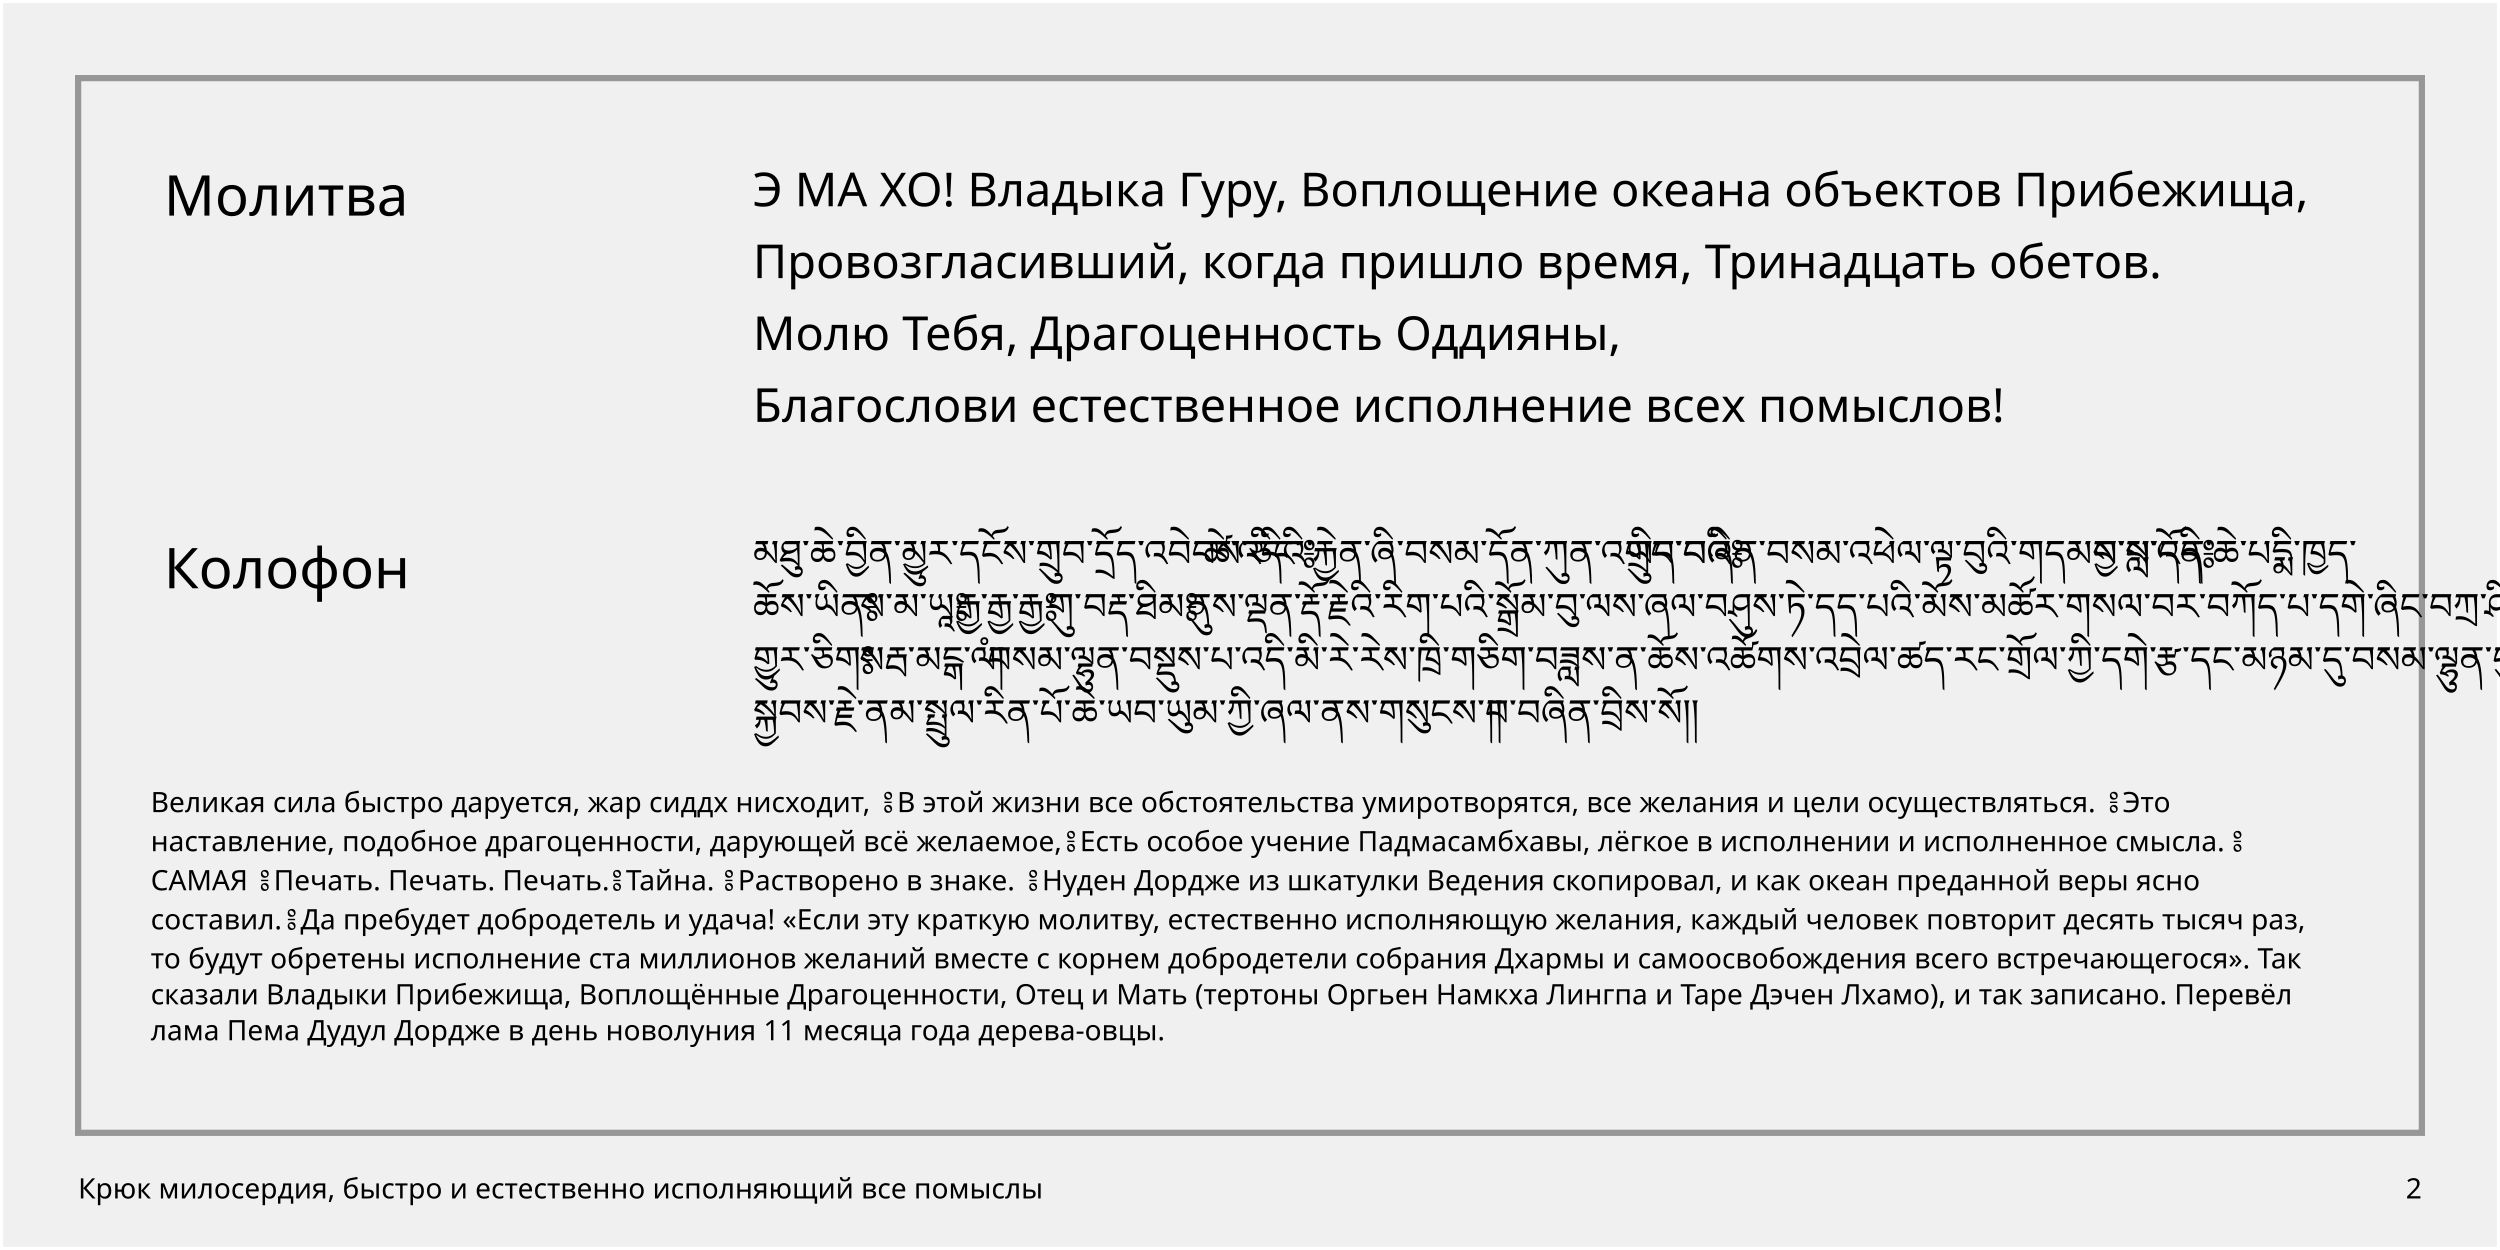
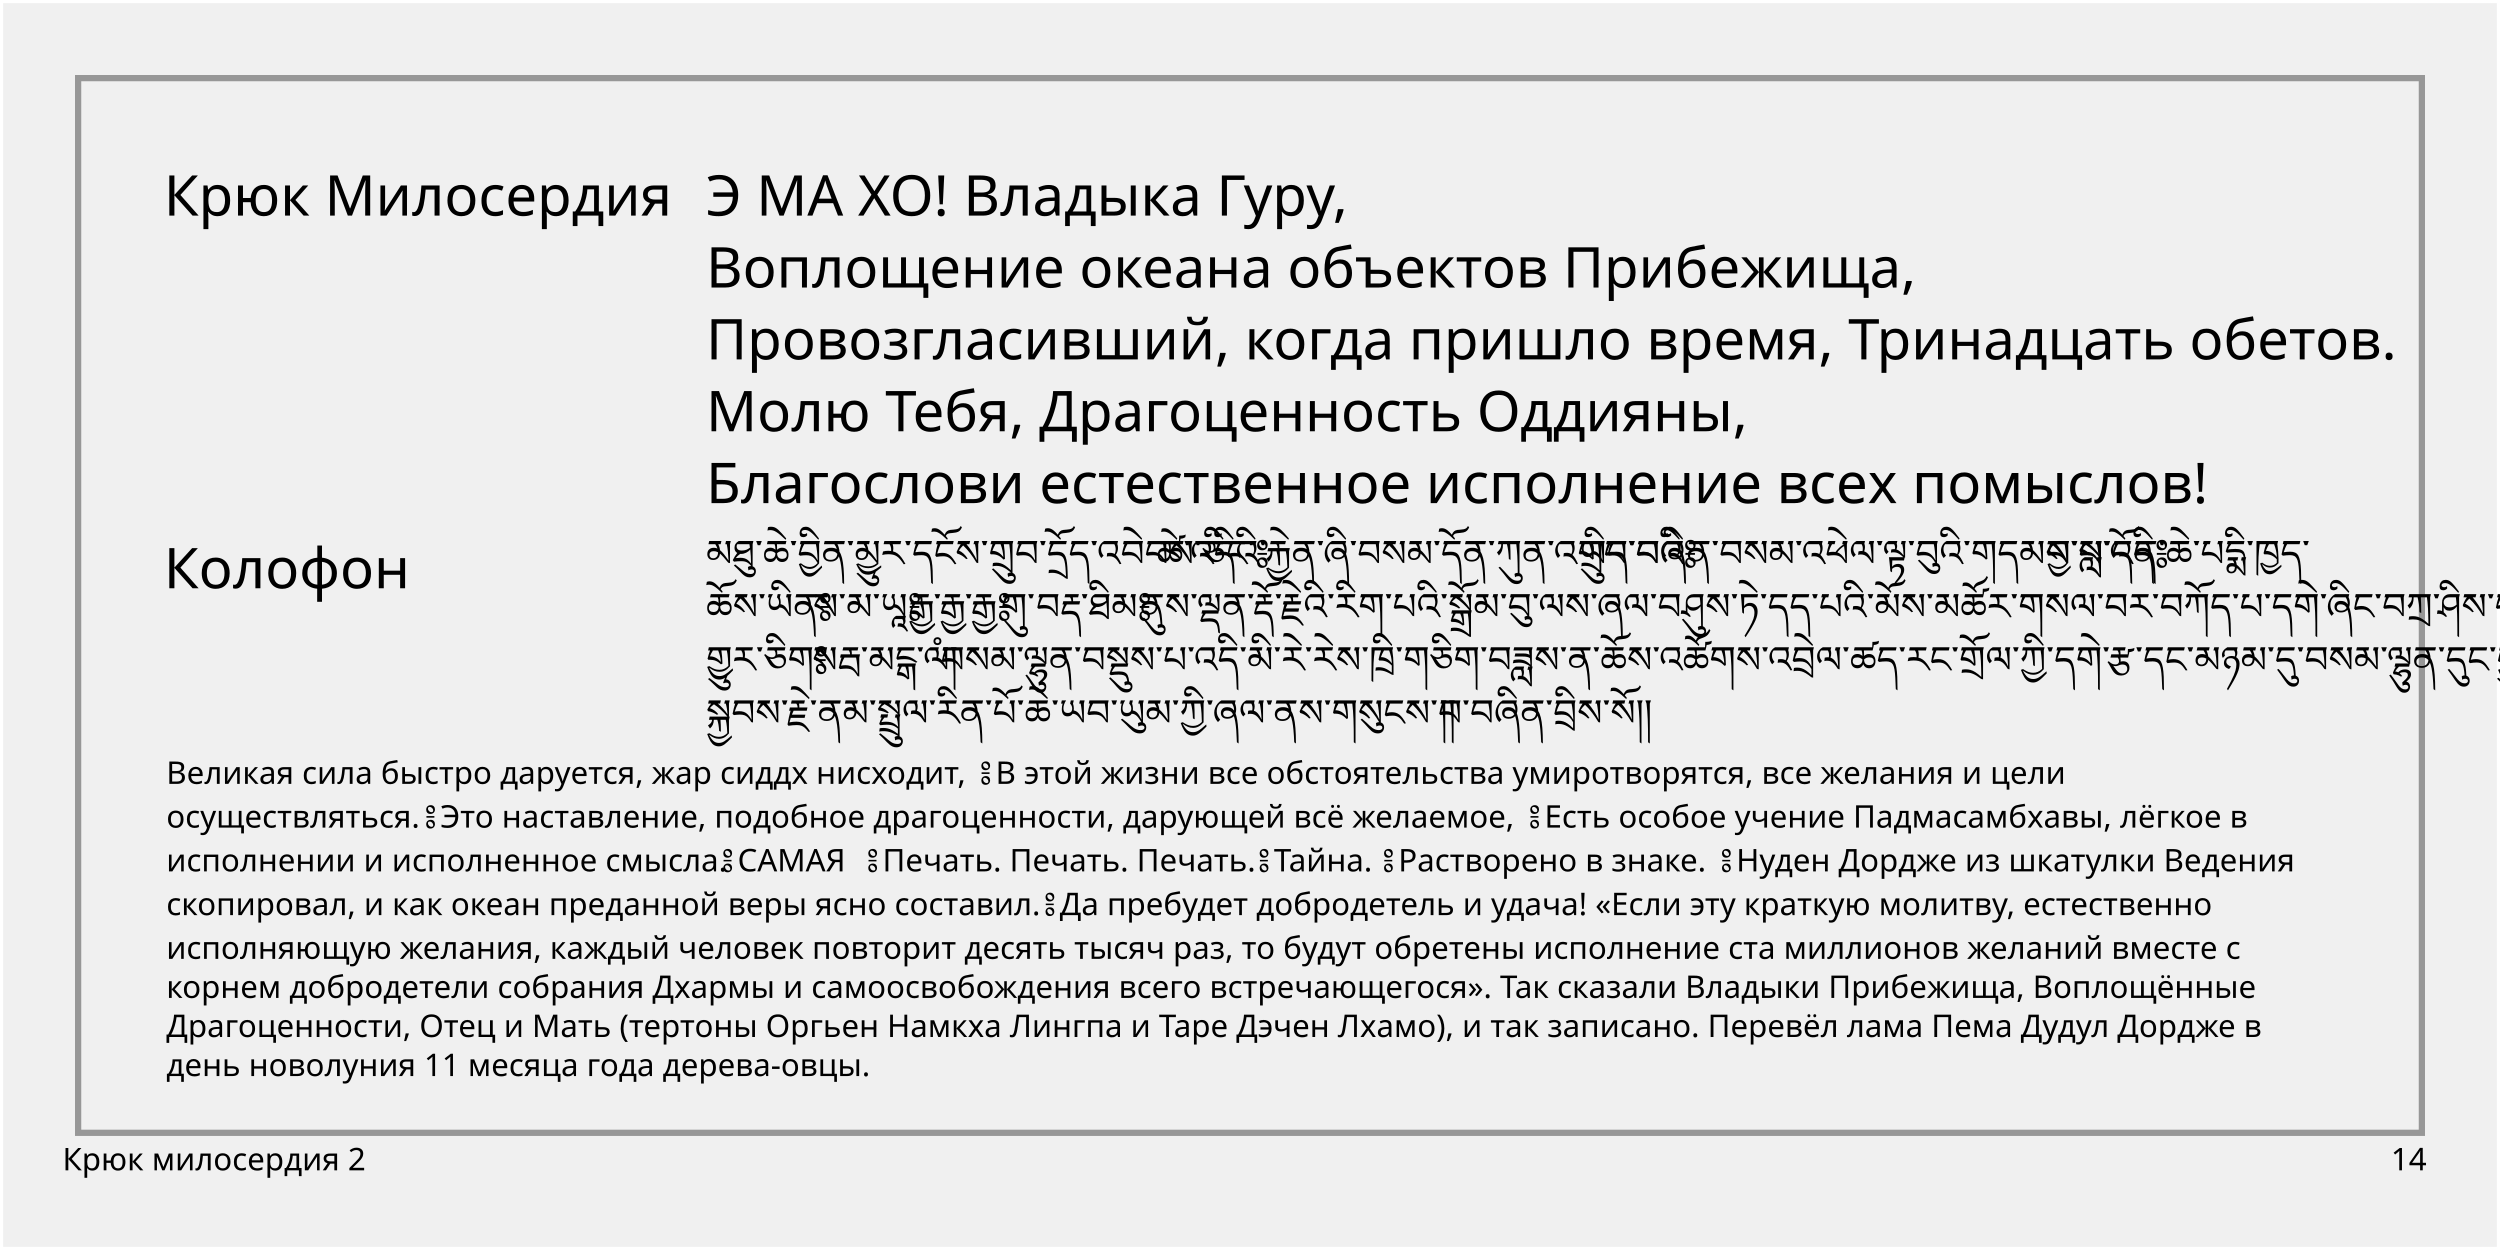
<svg xmlns="http://www.w3.org/2000/svg" width="1600px" height="800px" viewBox="0 0 1600 800" version="1.1">
  <defs />
  <g id="Page-1" stroke="none" stroke-width="1" fill="none" fill-rule="evenodd">
    <g id="14">
      <rect id="Rectangle-1" stroke="#979797" stroke-width="4" x="50" y="50" width="1500" height="675" />
      <rect id="Rectangle-1-Copy-2" stroke="#FFFFFF" stroke-width="4" x="0" y="0" width="1600" height="800" />
-       <text id="Э-МА-ХО!-Владыка-Гур" font-family="Geometria" font-size="30" font-weight="260" line-spacing="46" fill="#000000">
-         <tspan x="481.881" y="132">Э МА ХО! Владыка Гуру, Воплощение океана объектов Прибежища,</tspan>
-         <tspan x="481.881" y="178">Провозгласивший, когда пришло время, Тринадцать обетов.  </tspan>
-         <tspan x="481.881" y="224">Молю Тебя, Драгоценность Оддияны, </tspan>
-         <tspan x="481.881" y="270">Благослови естественное исполнение всех помыслов!</tspan>
+       <text id="Э-МА-ХО!-Владыка-Гур" font-family="Geometria" font-size="36" font-weight="260" line-spacing="46" fill="#000000">
+         <tspan x="451.881" y="138">Э МА ХО! Владыка Гуру,</tspan>
+         <tspan x="451.881" y="184">    Воплощение океана объектов Прибежища,</tspan>
+         <tspan x="451.881" y="230">Провозгласивший, когда пришло время, Тринадцать обетов.  </tspan>
+         <tspan x="451.881" y="276">Молю Тебя, Драгоценность Оддияны, </tspan>
+         <tspan x="451.881" y="322">Благослови естественное исполнение всех помыслов!</tspan>
      </text>
-       <text id="Великая-сила-быстро-" font-family="Geometria" font-size="18" font-weight="260" fill="#000000">
-         <tspan x="96.441" y="519.766">Великая сила быстро даруется, жар сиддх нисходит, </tspan>
-         <tspan x="565.004" y="519.5" font-family="Kailasa" font-weight="normal">༔</tspan>
-         <tspan x="574.093" y="519.766"> В этой жизни все обстоятельства умиротворятся, все желания и цели осуществляться. </tspan>
-         <tspan x="1349.394" y="519.5" font-family="Kailasa" font-weight="normal">༔</tspan>
-         <tspan x="1358.483" y="519.766"> Это </tspan>
-         <tspan x="96.441" y="544.766">наставление, подобное драгоценности, дарующей всё желаемое, </tspan>
-         <tspan x="682.022" y="544.5" font-family="Kailasa" font-weight="normal">༔</tspan>
-         <tspan x="691.111" y="544.766"> Есть особое учение Падмасамбхавы, лёгкое в исполнении и исполненное смысла. </tspan>
-         <tspan x="1428.576" y="544.5" font-family="Kailasa" font-weight="normal">༔</tspan>
-         <tspan x="1437.665" y="544.766"> </tspan>
-         <tspan x="96.441" y="569.766">САМАЯ </tspan>
-         <tspan x="166.052" y="569.5" font-family="Kailasa" font-weight="normal">༔</tspan>
-         <tspan x="175.141" y="569.766"> Печать. Печать. Печать. </tspan>
-         <tspan x="391.488" y="569.5" font-family="Kailasa" font-weight="normal">༔</tspan>
-         <tspan x="400.577" y="569.766"> Тайна. </tspan>
-         <tspan x="463.133" y="569.5" font-family="Kailasa" font-weight="normal">༔</tspan>
-         <tspan x="472.221" y="569.766"> Растворено в знаке. </tspan>
-         <tspan x="657.789" y="569.5" font-family="Kailasa" font-weight="normal">༔</tspan>
-         <tspan x="666.877" y="569.766">  Нуден Дордже из шкатулки Ведения скопировал, и как океан преданной веры ясно </tspan>
-         <tspan x="96.441" y="594.766">составил. </tspan>
-         <tspan x="183.224" y="594.5" font-family="Kailasa" font-weight="normal">༔</tspan>
-         <tspan x="192.313" y="594.766"> Да пребудет добродетель и удача!  «Если эту краткую молитву, естественно исполняющую желания,  каждый человек повторит десять тысяч раз, </tspan>
-         <tspan x="96.441" y="619.766">то будут обретены исполнение ста миллионов желаний вместе с корнем добродетели собрания Дхармы и самоосвобождения всего встречающегося».  Так </tspan>
-         <tspan x="96.441" y="642.766">сказали Владыки Прибежища, Воплощённые Драгоценности, Отец и Мать (тертоны Оргьен Намкха Лингпа и Таре Дэчен Лхамо), и так записано. Перевёл </tspan>
-         <tspan x="96.441" y="665.766">лама Пема Дудул Дордже в день новолуния 11 месяца года дерева-овцы.</tspan>
+       <text id="Великая-сила-быстро-" font-family="Geometria" font-size="20" font-weight="260" fill="#000000">
+         <tspan x="106.441" y="501.685">Великая сила быстро даруется, жар сиддх нисходит, </tspan>
+         <tspan x="627.067" y="501.5" font-family="Kailasa" font-weight="normal">༔</tspan>
+         <tspan x="637.165" y="501.685"> В этой жизни все обстоятельства умиротворятся, все желания и цели </tspan>
+         <tspan x="106.441" y="529.685">осуществляться. </tspan>
+         <tspan x="271.767" y="529.5" font-family="Kailasa" font-weight="normal">༔</tspan>
+         <tspan x="281.865" y="529.685"> Это наставление, подобное драгоценности, дарующей всё желаемое, </tspan>
+         <tspan x="978.371" y="529.5" font-family="Kailasa" font-weight="normal">༔</tspan>
+         <tspan x="988.47" y="529.685"> Есть особое учение Падмасамбхавы, лёгкое в </tspan>
+         <tspan x="106.441" y="557.685">исполнении и исполненное смысла. </tspan>
+         <tspan x="461.927" y="557.5" font-family="Kailasa" font-weight="normal">༔</tspan>
+         <tspan x="472.025" y="557.685"> САМАЯ </tspan>
+         <tspan x="554.711" y="557.5" font-family="Kailasa" font-weight="normal">༔</tspan>
+         <tspan x="564.81" y="557.685"> Печать. Печать. Печать. </tspan>
+         <tspan x="805.196" y="557.5" font-family="Kailasa" font-weight="normal">༔</tspan>
+         <tspan x="815.295" y="557.685"> Тайна. </tspan>
+         <tspan x="884.801" y="557.5" font-family="Kailasa" font-weight="normal">༔</tspan>
+         <tspan x="894.899" y="557.685"> Растворено в знаке. </tspan>
+         <tspan x="1101.085" y="557.5" font-family="Kailasa" font-weight="normal">༔</tspan>
+         <tspan x="1111.184" y="557.685">  Нуден Дордже из шкатулки Ведения </tspan>
+         <tspan x="106.441" y="585.685">скопировал, и как океан преданной веры ясно составил. </tspan>
+         <tspan x="668.147" y="585.5" font-family="Kailasa" font-weight="normal">༔</tspan>
+         <tspan x="678.245" y="585.685"> Да пребудет добродетель и удача!  «Если эту краткую молитву, естественно </tspan>
+         <tspan x="106.441" y="613.685">исполняющую желания,  каждый человек повторит десять тысяч раз, то будут обретены исполнение ста миллионов желаний вместе с </tspan>
+         <tspan x="106.441" y="638.685">корнем добродетели собрания Дхармы и самоосвобождения всего встречающегося».  Так сказали Владыки Прибежища, Воплощённые </tspan>
+         <tspan x="106.441" y="663.685">Драгоценности, Отец и Мать (тертоны Оргьен Намкха Лингпа и Таре Дэчен Лхамо), и так записано. Перевёл лама Пема Дудул Дордже в </tspan>
+         <tspan x="106.441" y="688.685">день новолуния 11 месяца года дерева-овцы.</tspan>
      </text>
-       <text id="Молитва" font-family="Geometria" font-size="36" font-weight="260" fill="#000000">
-         <tspan x="104.881" y="138">Молитва</tspan>
+       <text id="Крюк-Милосердия" font-family="Geometria" font-size="36" font-weight="260" fill="#000000">
+         <tspan x="104.881" y="138">Крюк Милосердия</tspan>
      </text>
      <text id="Колофон" font-family="Geometria" font-size="36" font-weight="260" fill="#000000">
        <tspan x="104.881" y="376.5">Колофон</tspan>
      </text>
      <text id="མཐུ་ཆེ་བྱིན་མྱུར་དངོ" font-family="Kailasa" font-size="24" font-weight="normal" line-spacing="34" fill="#000000">
-         <tspan x="481.881" y="362.5">མཐུ་ཆེ་བྱིན་མྱུར་དངོས་གྲུབ་དྲོད་འབེབས་ཅིང་༔</tspan>
-         <tspan x="767.341" y="363.369" font-family="Geometria" font-weight="260"> </tspan>
-         <tspan x="770.253" y="362.5">ཚེ་འདིའི་རྐྱེན་ཞི་བསམ་དོན་ཀུན་འགྲུབ་པའི༔</tspan>
-         <tspan x="1037.814" y="363.369" font-family="Geometria" font-weight="260"> </tspan>
-         <tspan x="1040.725" y="362.5">ཡིད་བཞིན་བསམ་འཕེལ་ལྟ་བུའི་གདམས་པ་འདི༔</tspan>
-         <tspan x="1336.653" y="363.369" font-family="Geometria" font-weight="260"> </tspan>
-         <tspan x="1339.564" y="362.5">བྱ་སླ་དོན་ཆེ་པདྨི་ཁྱད་</tspan>
-         <tspan x="481.881" y="396.5">ཆོས་ཡིན༔</tspan>
-         <tspan x="547.409" y="397.369" font-family="Geometria" font-weight="260"> </tspan>
-         <tspan x="550.32" y="396.5">ས་མ་ཡཱ༔</tspan>
-         <tspan x="608.334" y="397.369" font-family="Geometria" font-weight="260"> </tspan>
-         <tspan x="611.245" y="396.5">རྒྱ་རྒྱ་རྒྱ༔</tspan>
-         <tspan x="667.551" y="397.369" font-family="Geometria" font-weight="260"> </tspan>
-         <tspan x="670.462" y="396.5">གུ་</tspan>
-         <tspan x="690.187" y="397.369" font-family="Geometria" font-weight="260"> </tspan>
-         <tspan x="693.098" y="396.5">བརྡ་ཐིམ༔</tspan>
-         <tspan x="756.53" y="397.369" font-family="Geometria" font-weight="260"> </tspan>
-         <tspan x="759.441" y="396.5">ནུས་ལྡན་རྡོ་རྗེའི་རིག་པའི་སྒྲོམ་བུ་ལས་ཞལ་བཤུས་ཏེ་དད་པའི་མོས་མཚོར་གསལ་བར་བཀོད་པ་དགེ་ཞིང་བཀྲ་ཤིས་པར་</tspan>
-         <tspan x="481.881" y="430.5">གྱུར་ཅིག༔</tspan>
-         <tspan x="546.984" y="431.369" font-family="Geometria" font-weight="260"> </tspan>
-         <tspan x="549.896" y="430.5">སརྦ་མངྒ་ལཾ།</tspan>
-         <tspan x="629.121" y="431.369" font-family="Geometria" font-weight="260"> </tspan>
-         <tspan x="632.033" y="430.5">བསམ་ལྷུན་བསྡུས་པ་འདི་མི་རེ་རེས་ཁྲི་གཅིག་བཟླས་ན་ཆོས་འཚོགས་འབྲེལ་ཚད་རང་གྲོལ་ཀྱི་དགེ་རྩ་དང་མཉམ་དུ་བསམ་ལྷུན་དུང་ཕྱུར་ཐོབ།</tspan>
-         <tspan x="1460.013" y="431.369" font-family="Geometria" font-weight="260"> </tspan>
-         <tspan x="481.881" y="464.5">སྐྱབས་རྗེ་ནམ་སྤྲུལ་རིན་པོ་ཆེ་ཡབ་ཡུམ་ཀྱི་ཞལ་ནས་གསུངས་བ་བཞིན་བྲིས་སོ།།</tspan>
-         <tspan x="948.347" y="465.369" font-family="Geometria" font-weight="260"> </tspan>
-         <tspan x="951.259" y="464.5">།།</tspan>
+         <tspan x="451.881" y="362.5">མཐུ་ཆེ་བྱིན་མྱུར་དངོས་གྲུབ་དྲོད་འབེབས་ཅིང་༔</tspan>
+         <tspan x="737.341" y="362.521" font-family="Geometria" font-weight="260"> </tspan>
+         <tspan x="740.253" y="362.5">ཚེ་འདིའི་རྐྱེན་ཞི་བསམ་དོན་ཀུན་འགྲུབ་པའི༔</tspan>
+         <tspan x="1007.814" y="362.521" font-family="Geometria" font-weight="260"> </tspan>
+         <tspan x="1010.725" y="362.5">ཡིད་བཞིན་བསམ་འཕེལ་ལྟ་བུའི་གདམས་པ་འདི༔</tspan>
+         <tspan x="1306.653" y="362.521" font-family="Geometria" font-weight="260"> </tspan>
+         <tspan x="1309.564" y="362.5">བྱ་སླ་དོན་ཆེ་པདྨི་ཁྱད་</tspan>
+         <tspan x="451.881" y="396.5">ཆོས་ཡིན༔</tspan>
+         <tspan x="517.409" y="396.521" font-family="Geometria" font-weight="260"> </tspan>
+         <tspan x="520.32" y="396.5">ས་མ་ཡཱ༔</tspan>
+         <tspan x="578.334" y="396.521" font-family="Geometria" font-weight="260"> </tspan>
+         <tspan x="581.245" y="396.5">རྒྱ་རྒྱ་རྒྱ༔</tspan>
+         <tspan x="637.551" y="396.521" font-family="Geometria" font-weight="260"> </tspan>
+         <tspan x="640.462" y="396.5">གུ་</tspan>
+         <tspan x="660.187" y="396.521" font-family="Geometria" font-weight="260"> </tspan>
+         <tspan x="663.098" y="396.5">བརྡ་ཐིམ༔</tspan>
+         <tspan x="726.53" y="396.521" font-family="Geometria" font-weight="260"> </tspan>
+         <tspan x="729.441" y="396.5">ནུས་ལྡན་རྡོ་རྗེའི་རིག་པའི་སྒྲོམ་བུ་ལས་ཞལ་བཤུས་ཏེ་དད་པའི་མོས་མཚོར་གསལ་བར་བཀོད་པ་དགེ་ཞིང་བཀྲ་ཤིས་པར་</tspan>
+         <tspan x="451.881" y="430.5">གྱུར་ཅིག༔</tspan>
+         <tspan x="516.984" y="430.521" font-family="Geometria" font-weight="260"> </tspan>
+         <tspan x="519.896" y="430.5">སརྦ་མངྒ་ལཾ།</tspan>
+         <tspan x="599.121" y="430.521" font-family="Geometria" font-weight="260"> </tspan>
+         <tspan x="602.033" y="430.5">བསམ་ལྷུན་བསྡུས་པ་འདི་མི་རེ་རེས་ཁྲི་གཅིག་བཟླས་ན་ཆོས་འཚོགས་འབྲེལ་ཚད་རང་གྲོལ་ཀྱི་དགེ་རྩ་དང་མཉམ་དུ་བསམ་ལྷུན་དུང་ཕྱུར་ཐོབ།</tspan>
+         <tspan x="1430.013" y="430.521" font-family="Geometria" font-weight="260"> </tspan>
+         <tspan x="451.881" y="464.5">སྐྱབས་རྗེ་ནམ་སྤྲུལ་རིན་པོ་ཆེ་ཡབ་ཡུམ་ཀྱི་ཞལ་ནས་གསུངས་བ་བཞིན་བྲིས་སོ།།</tspan>
+         <tspan x="918.347" y="464.521" font-family="Geometria" font-weight="260"> </tspan>
+         <tspan x="921.259" y="464.5">།།</tspan>
      </text>
-       <text id="2" font-family="Geometria" font-size="18" font-weight="260" fill="#000000">
-         <tspan x="1539.704" y="767">2</tspan>
+       <text font-family="Geometria" font-size="20" font-weight="260" fill="#000000">
+         <tspan x="1530.16" y="749">14</tspan>
      </text>
-       <text id="--Крюк-милосердия,-б" font-family="Geometria" font-size="18" font-weight="260" fill="#000000">
-         <tspan x="50" y="767">  Крюк милосердия, быстро и естественно исполняющий все помыслы</tspan>
+       <text id="--Крюк-милосердия-2" font-family="Geometria" font-size="20" font-weight="260" fill="#000000">
+         <tspan x="40" y="749">  Крюк милосердия 2</tspan>
      </text>
    </g>
  </g>
</svg>
